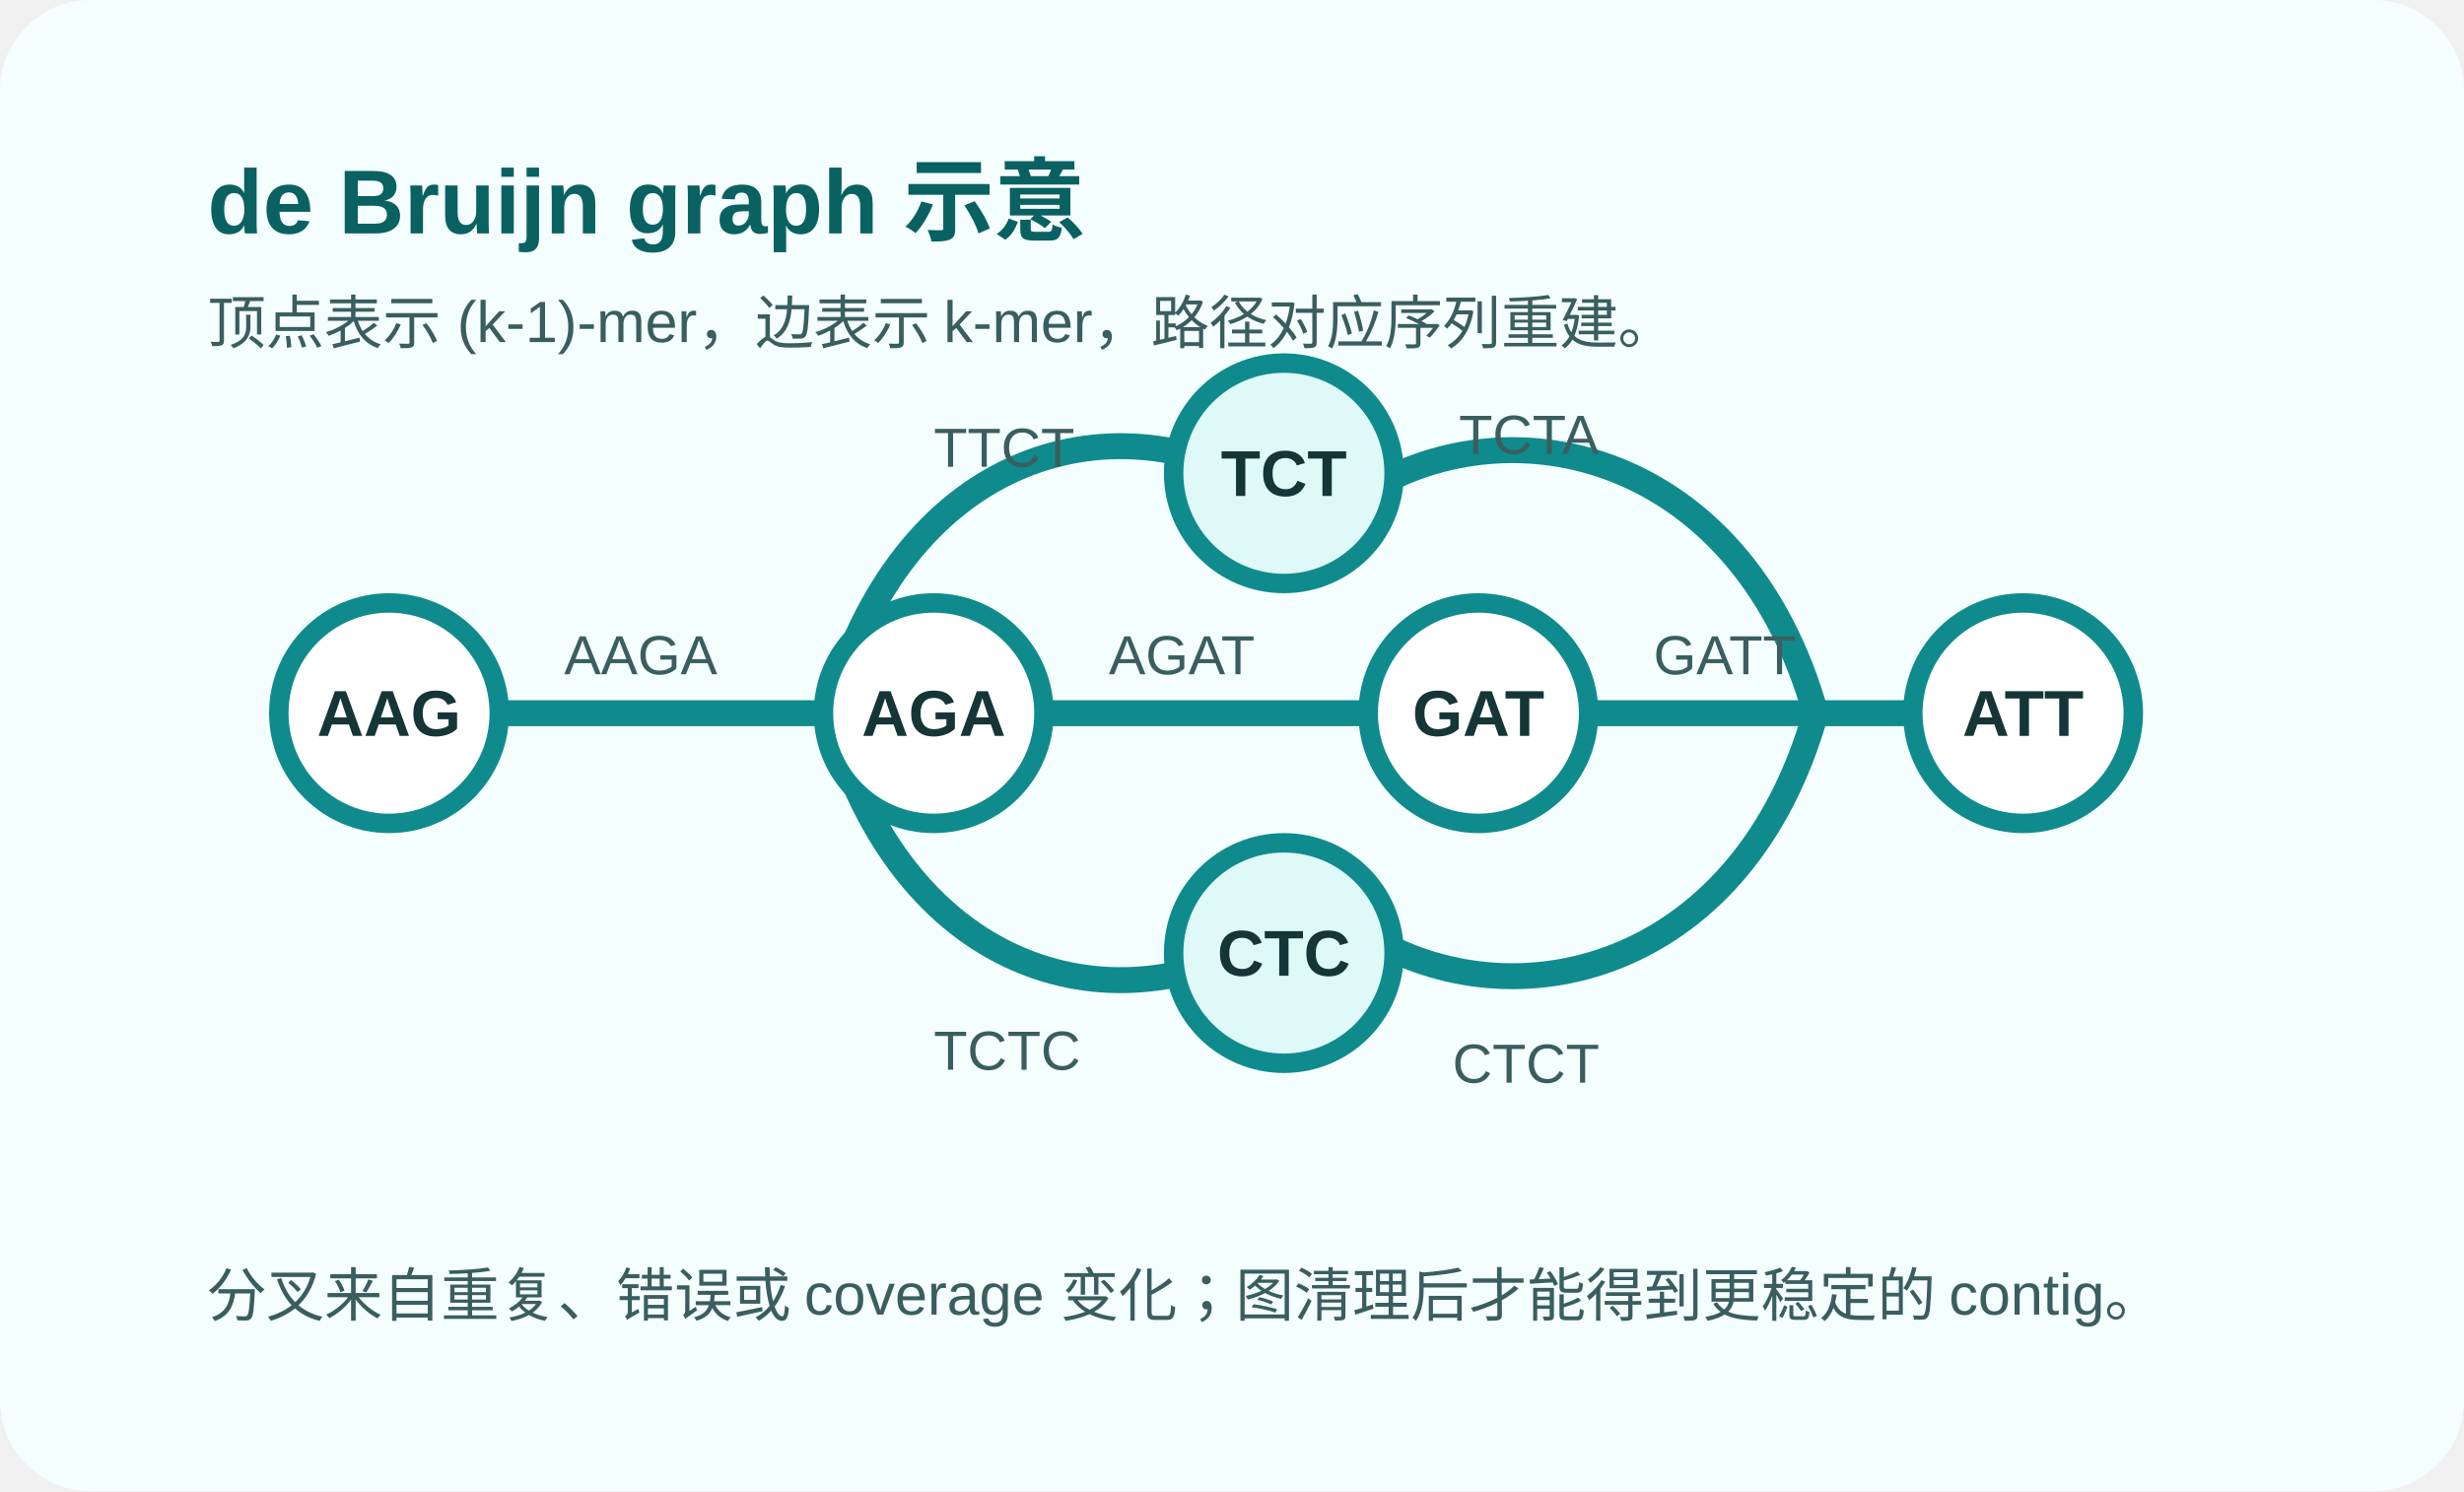
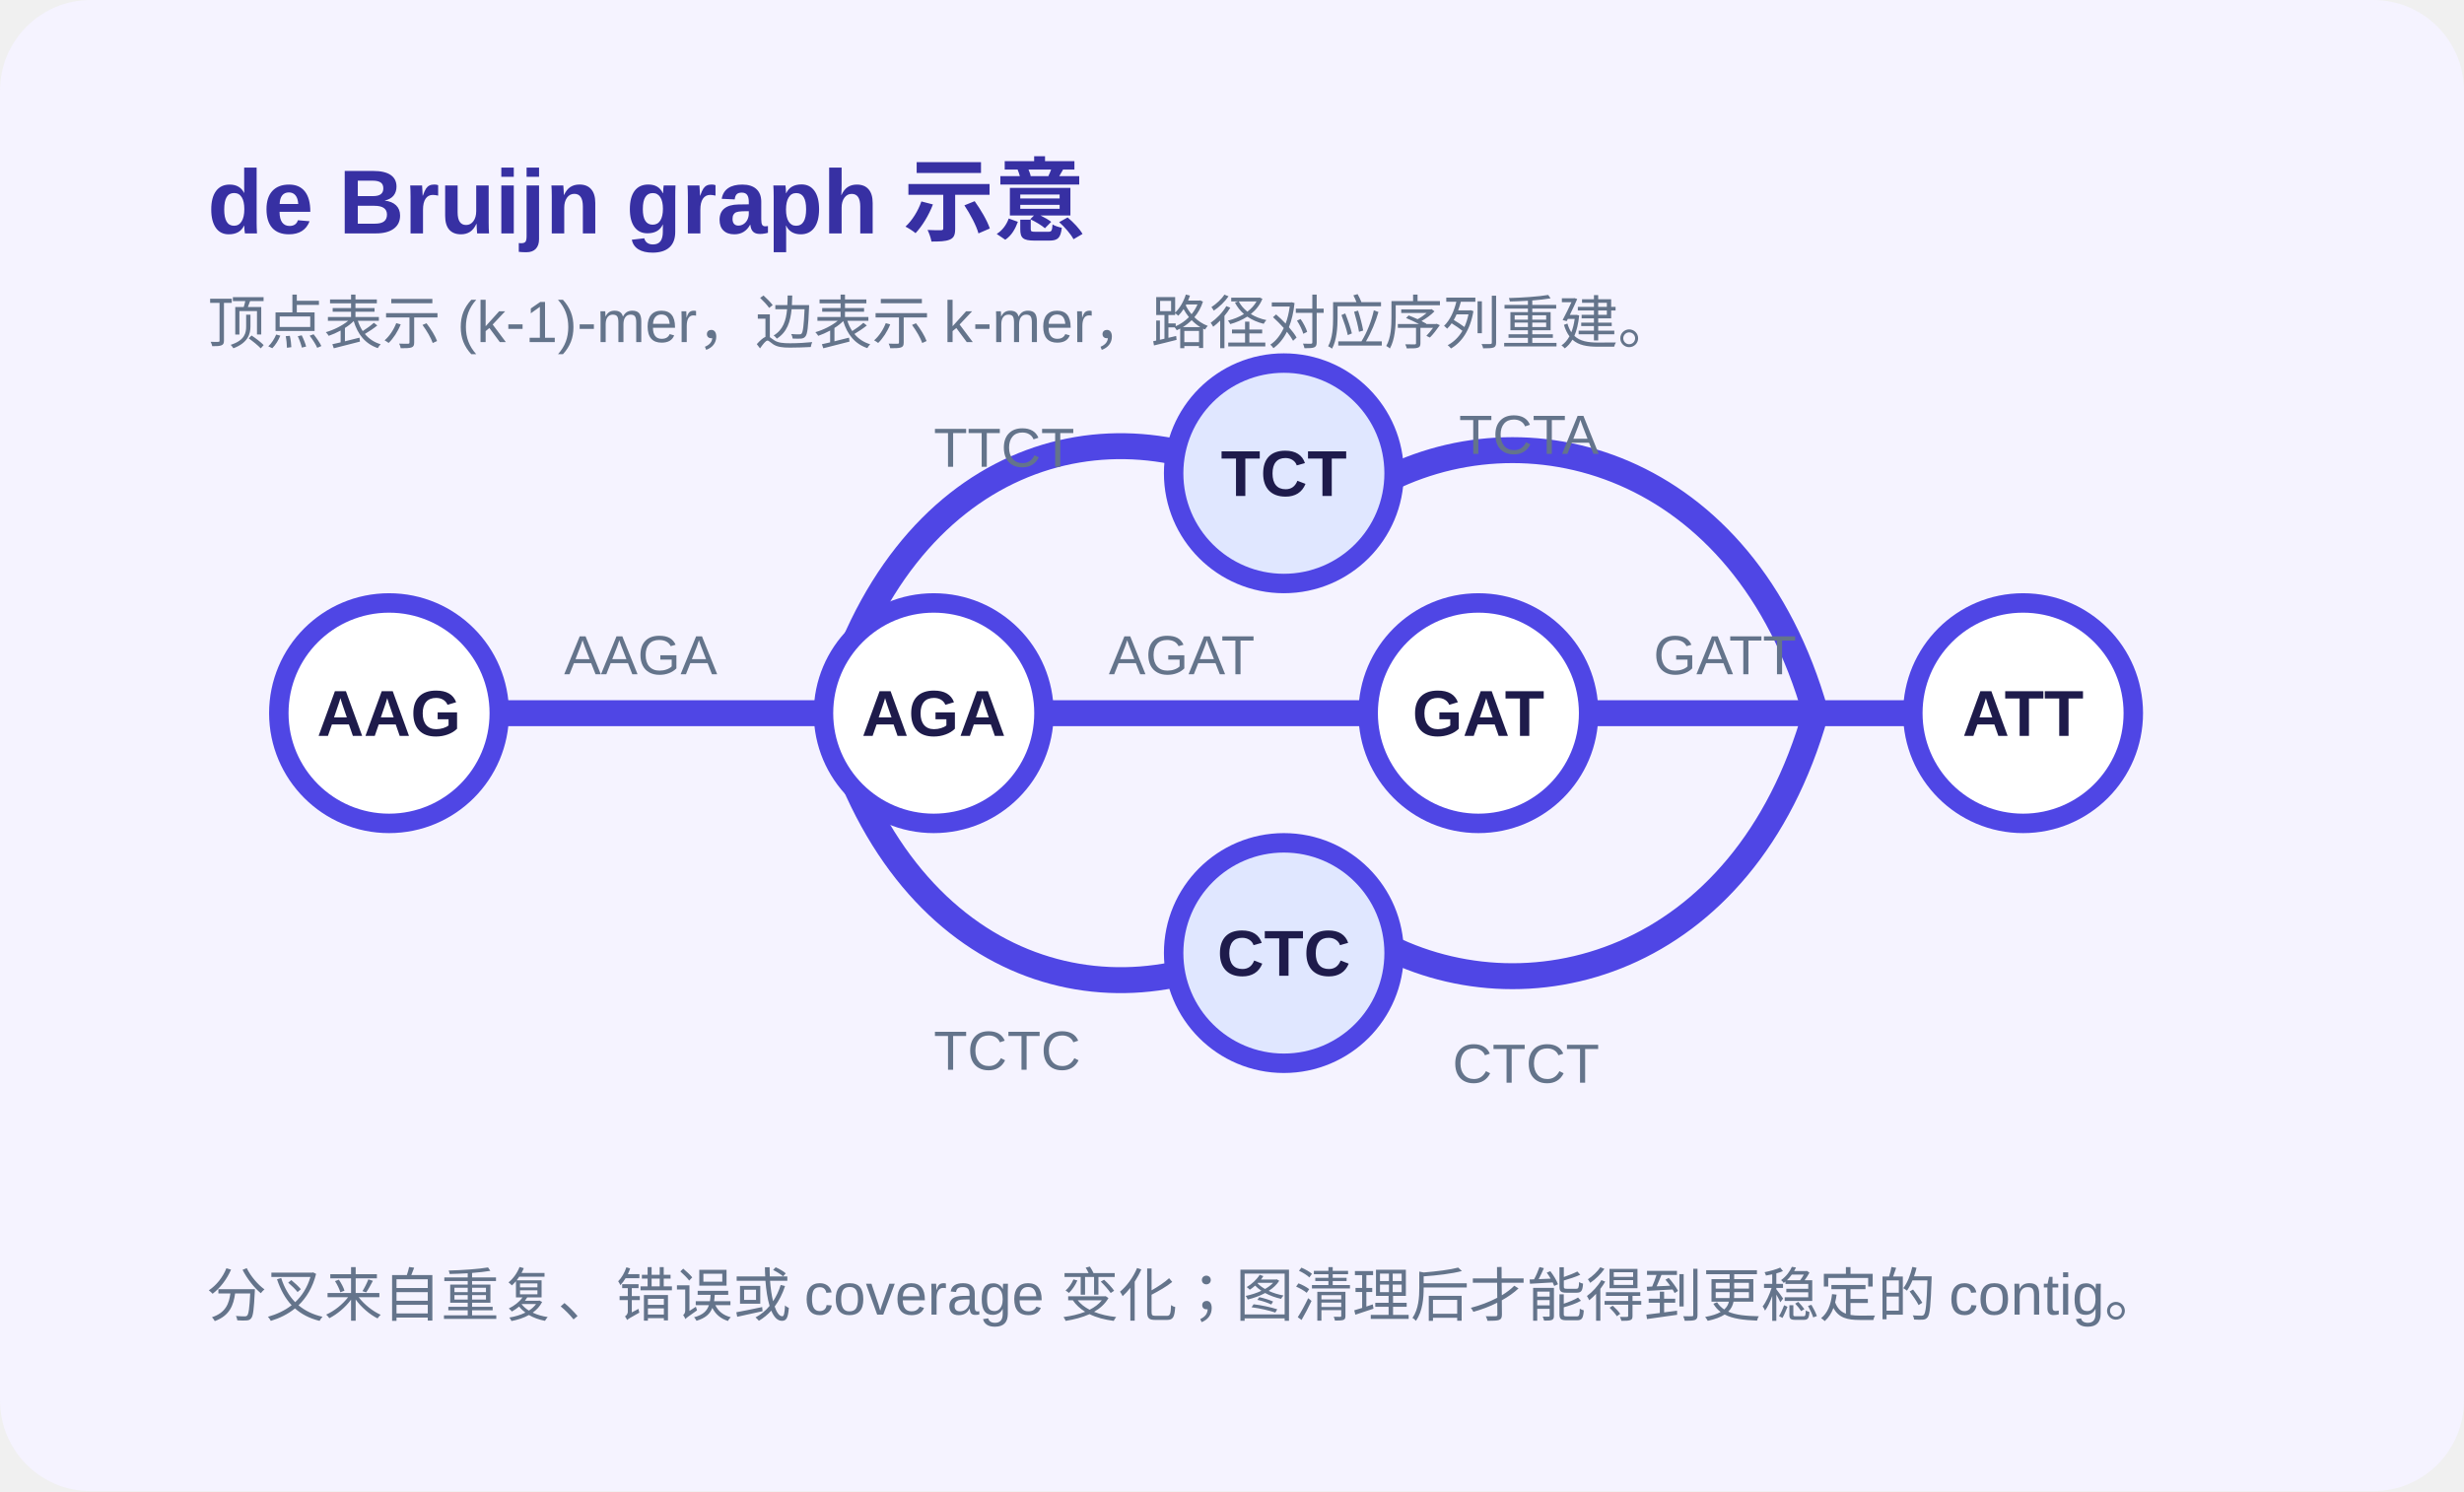
<svg xmlns="http://www.w3.org/2000/svg" width="760" height="460" viewBox="0 0 760 460" fill="none">
-   <rect width="760" height="460" rx="28" fill="#F5FEFE" />
-   <text x="64" y="72" fill="#0A6162" font-size="28" font-family="Arial" font-weight="700">de Bruijn graph 示意</text>
-   <text x="64" y="106" fill="#3A5E5F" font-size="18" font-family="Arial">顶点表示 (k-1)-mer，边表示 k-mer，路径对应序列重建。</text>
-   <g stroke="#0F8B8D" stroke-width="8" stroke-linecap="round">
+   <rect width="760" height="460" rx="28" fill="#f5f3ff" />
+   <text x="64" y="72" fill="#3730a3" font-size="28" font-family="Arial" font-weight="700">de Bruijn graph 示意</text>
+   <text x="64" y="106" fill="#64748b" font-size="18" font-family="Arial">顶点表示 (k-1)-mer，边表示 k-mer，路径对应序列重建。</text>
+   <g stroke="#4f46e5" stroke-width="8" stroke-linecap="round">
    <path d="M150 220H256" />
    <path d="M318 220H424" />
    <path d="M486 220H592" />
    <path d="M256 220C278 140 342 122 390 150" />
    <path d="M424 150C470 124 538 142 560 220" />
    <path d="M256 220C278 300 342 318 390 290" />
    <path d="M424 290C470 316 538 298 560 220" />
  </g>
-   <g fill="white" stroke="#0F8B8D" stroke-width="6">
+   <g fill="white" stroke="#4f46e5" stroke-width="6">
    <circle cx="120" cy="220" r="34" />
    <circle cx="288" cy="220" r="34" />
    <circle cx="456" cy="220" r="34" />
    <circle cx="624" cy="220" r="34" />
-     <circle cx="396" cy="146" r="34" fill="#DFF8F8" />
-     <circle cx="396" cy="294" r="34" fill="#DFF8F8" />
+     <circle cx="396" cy="146" r="34" fill="#e0e7ff" />
+     <circle cx="396" cy="294" r="34" fill="#e0e7ff" />
  </g>
-   <g fill="#163536" font-size="20" font-family="Arial" font-weight="700" text-anchor="middle">
+   <g fill="#1e1b4b" font-size="20" font-family="Arial" font-weight="700" text-anchor="middle">
    <text x="120" y="227">AAG</text>
    <text x="288" y="227">AGA</text>
    <text x="456" y="227">GAT</text>
    <text x="624" y="227">ATT</text>
    <text x="396" y="153">TCT</text>
    <text x="396" y="301">CTC</text>
  </g>
-   <g fill="#3A5E5F" font-size="17" font-family="Arial">
+   <g fill="#64748b" font-size="17" font-family="Arial">
    <text x="174" y="208">AAGA</text>
    <text x="342" y="208">AGAT</text>
    <text x="510" y="208">GATT</text>
    <text x="288" y="144">TTCT</text>
    <text x="450" y="140">TCTA</text>
    <text x="288" y="330">TCTC</text>
    <text x="448" y="334">CTCT</text>
  </g>
-   <text x="64" y="406" fill="#3A5E5F" font-size="18" font-family="Arial">分叉来自重复、错误或 coverage 变化；图清理后才能得到更稳定的 contig。</text>
+   <text x="64" y="406" fill="#64748b" font-size="18" font-family="Arial">分叉来自重复、错误或 coverage 变化；图清理后才能得到更稳定的 contig。</text>
</svg>
